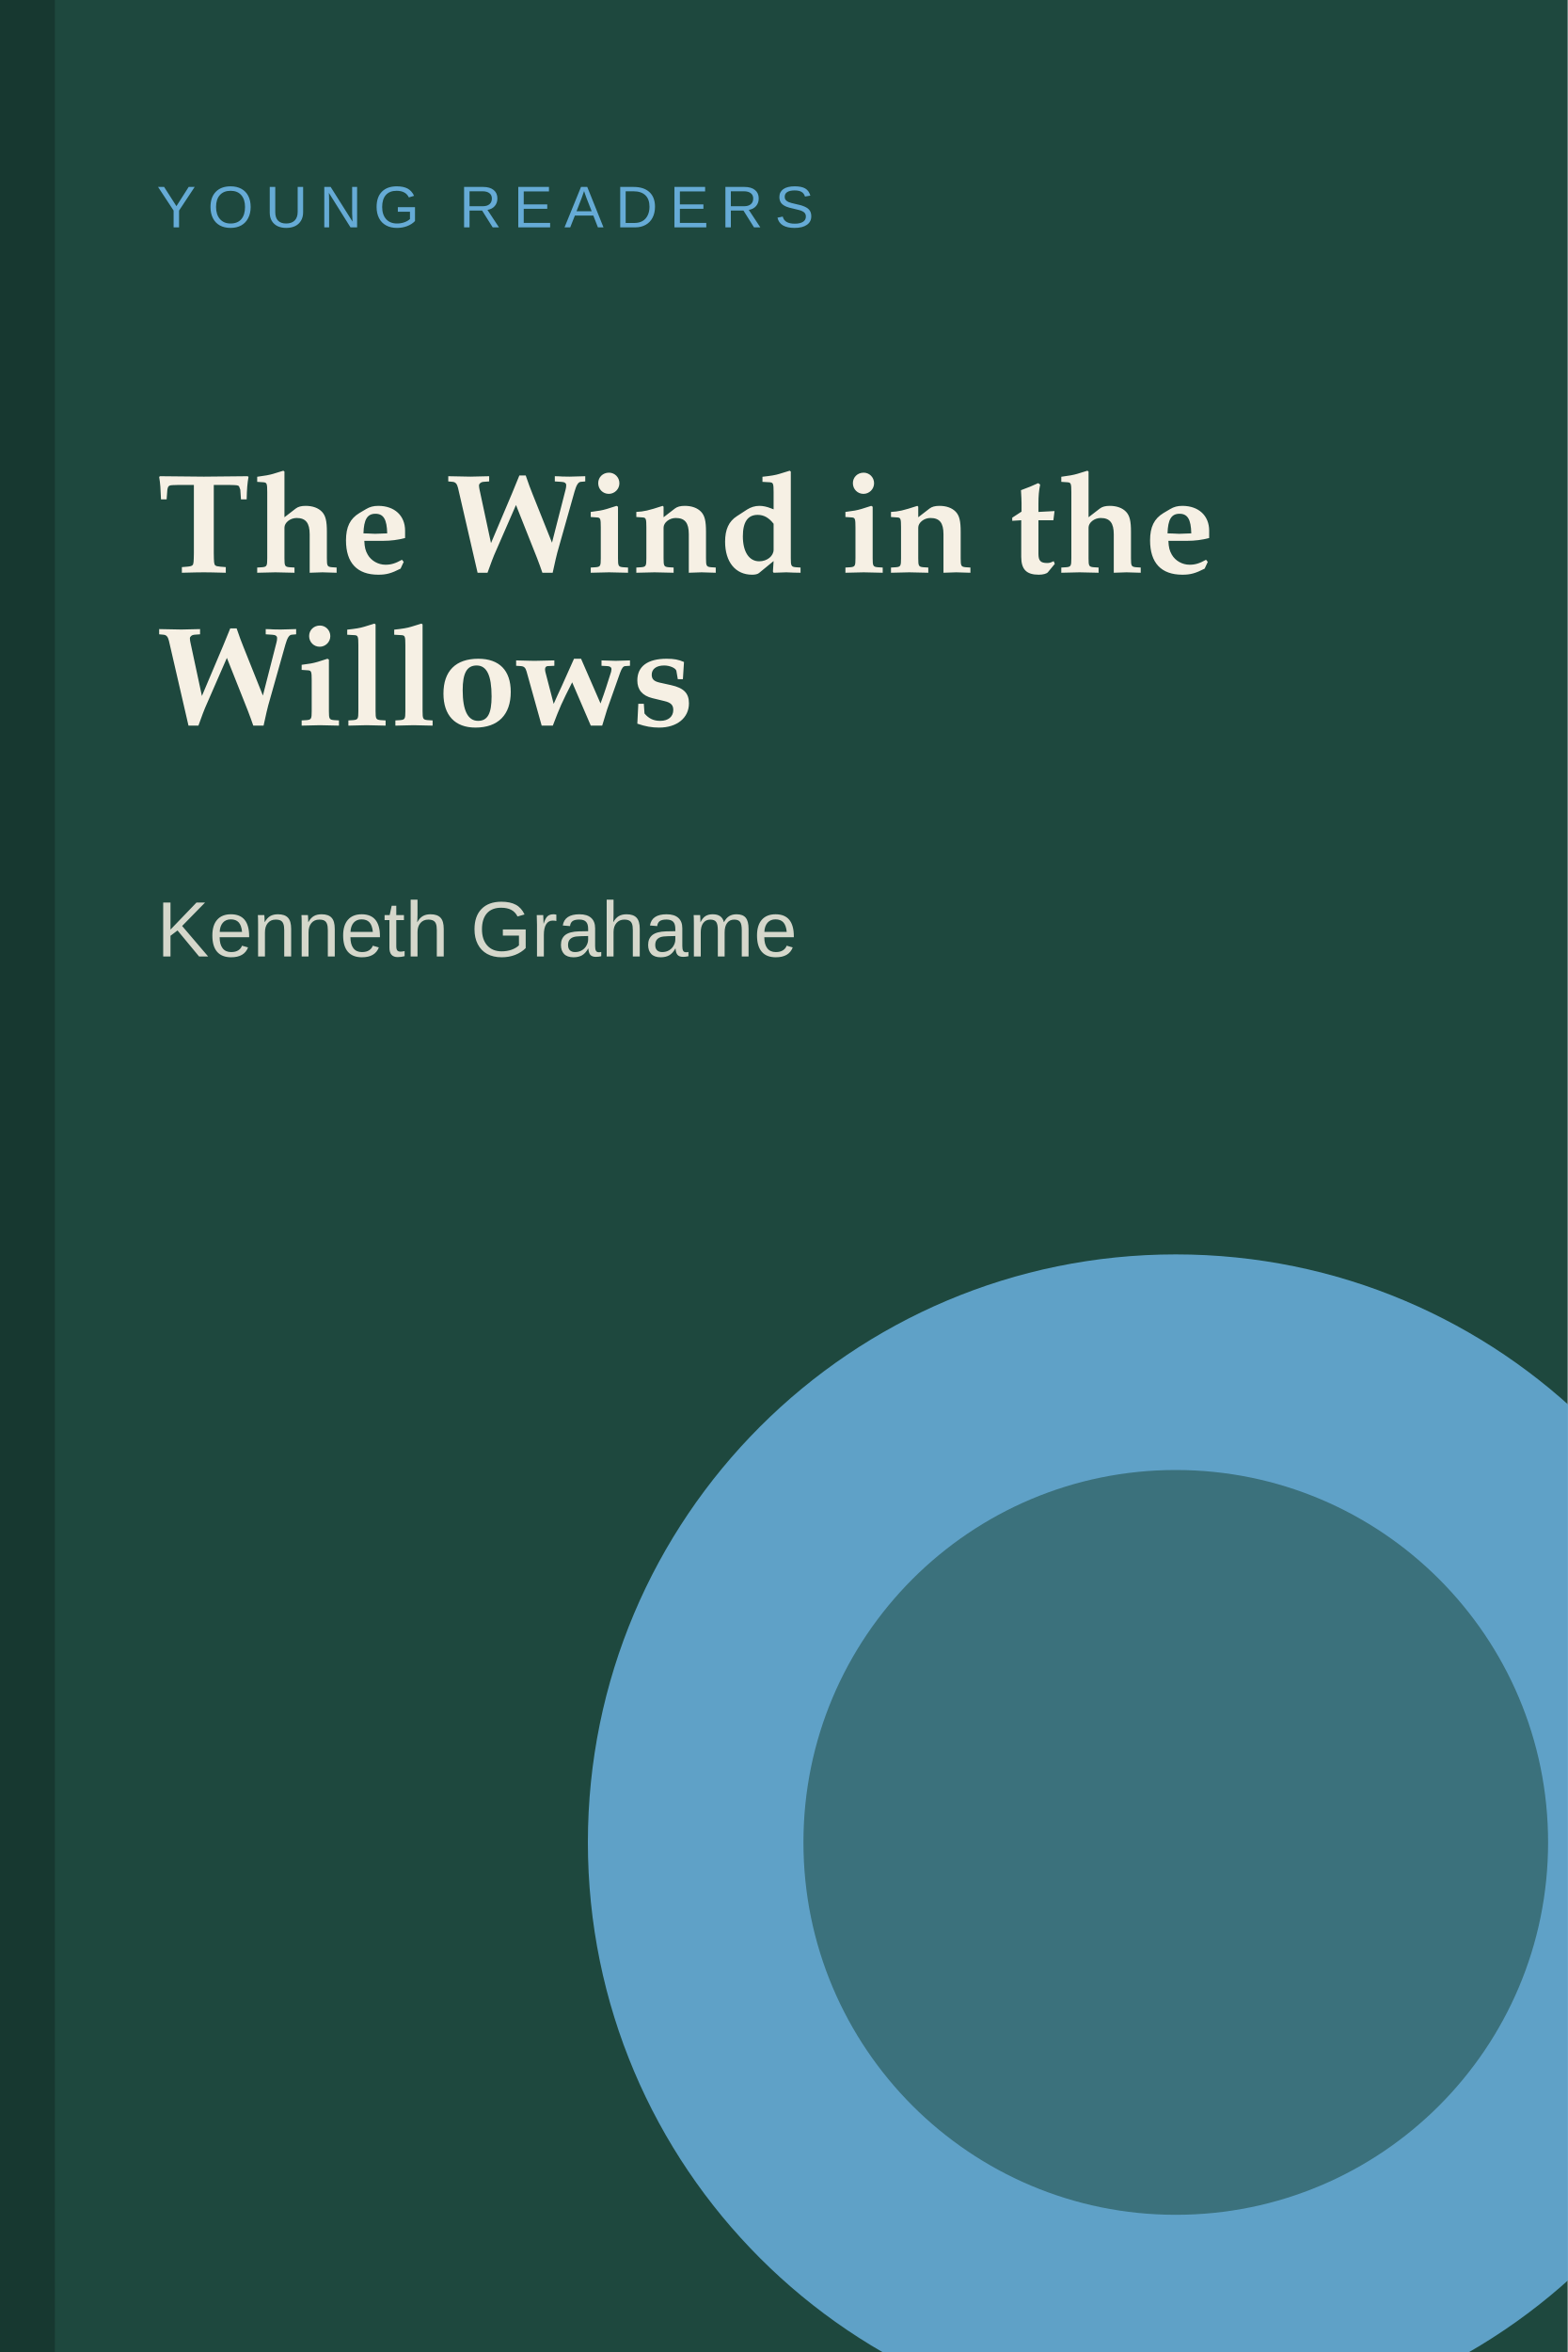
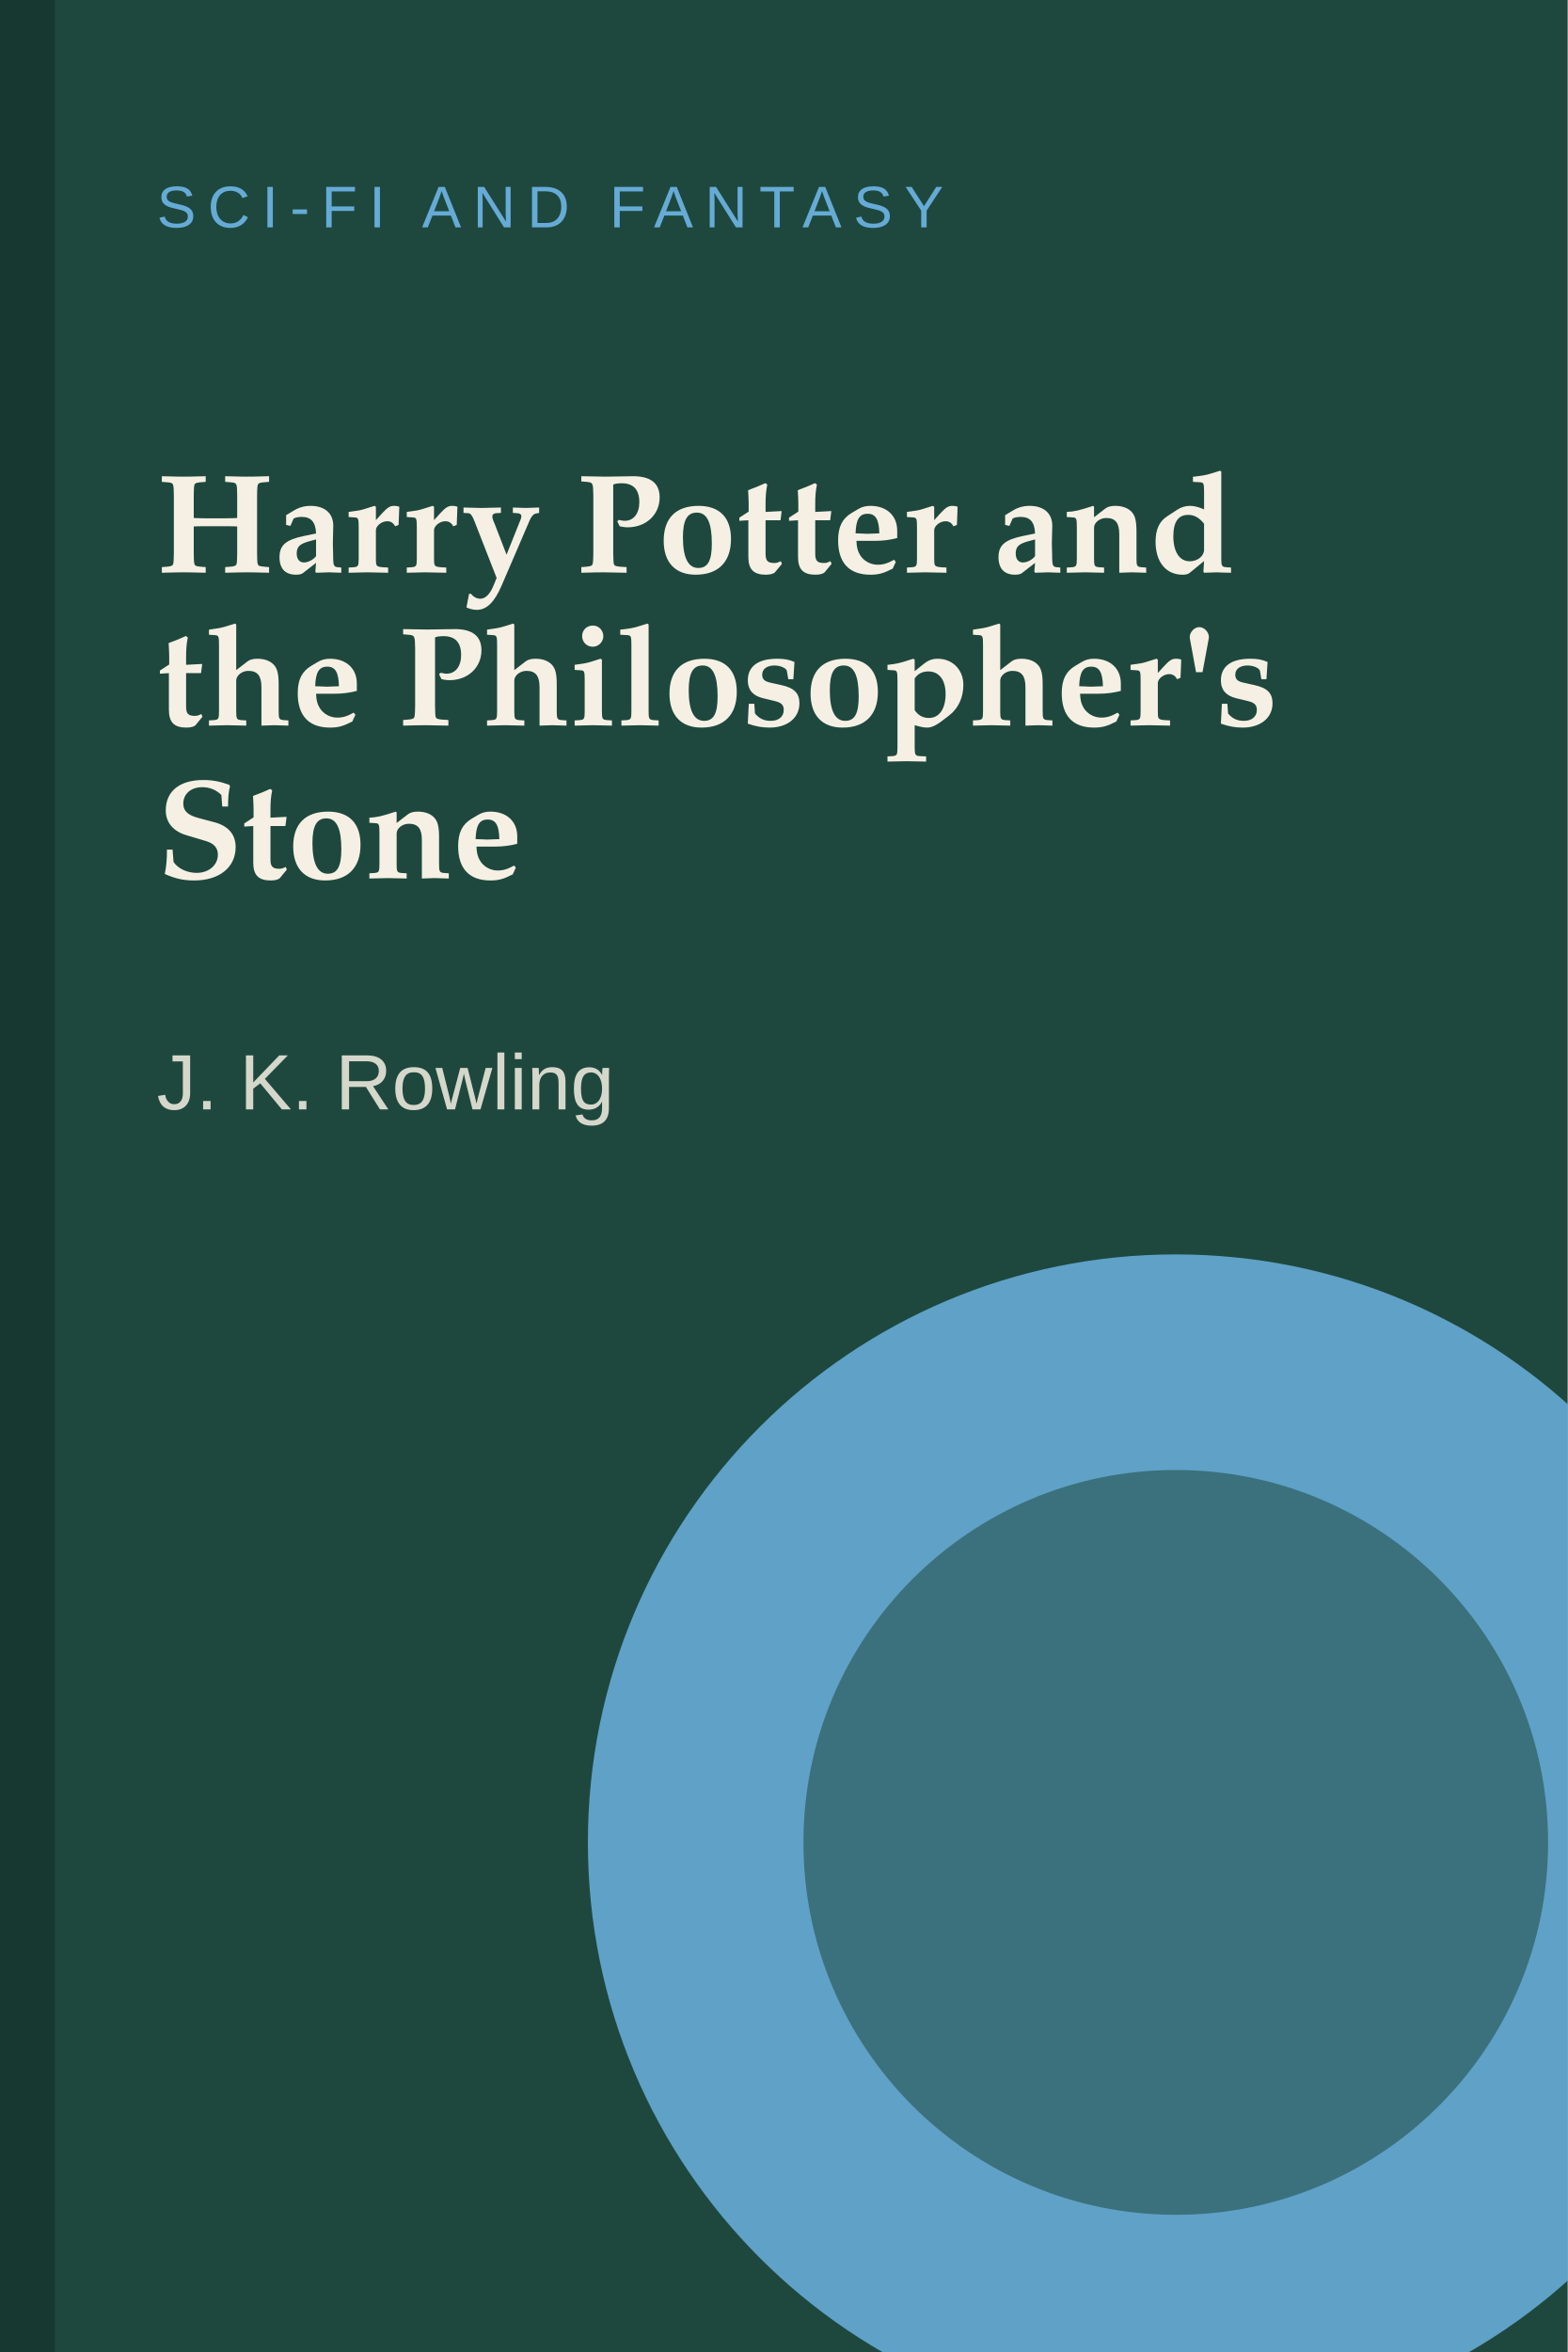
- <svg xmlns="http://www.w3.org/2000/svg" viewBox="0 0 400 600" width="400" height="600" role="img" aria-label="The Wind in the Willows by Kenneth Grahame">
+ <svg xmlns="http://www.w3.org/2000/svg" viewBox="0 0 400 600" width="400" height="600" role="img" aria-label="Harry Potter and the Philosopher's Stone by J. K. Rowling">
  <rect width="400" height="600" fill="#1E483E" />
  <circle cx="300" cy="470" r="150" fill="#66ABD6" opacity=".9" />
  <circle cx="300" cy="470" r="95" fill="#1E483E" opacity=".55" />
  <rect x="0" y="0" width="14" height="600" fill="#000" opacity=".22" />
-   <text x="40" y="58" font-family="Segoe UI, Arial, sans-serif" font-size="15" letter-spacing="3" fill="#66ABD6">YOUNG READERS</text>
+   <text x="40" y="58" font-family="Segoe UI, Arial, sans-serif" font-size="15" letter-spacing="3" fill="#66ABD6">SCI-FI AND FANTASY</text>
  <text x="40" y="146" font-family="Georgia, 'Palatino Linotype', serif" font-size="36" font-weight="700" fill="#F6F0E4">
-     <tspan x="40" dy="0">The Wind in the</tspan>
-     <tspan x="40" dy="39">Willows</tspan>
+     <tspan x="40" dy="0">Harry Potter and</tspan>
+     <tspan x="40" dy="39">the Philosopher's</tspan>
+     <tspan x="40" dy="39">Stone</tspan>
  </text>
-   <text x="40" y="244" font-family="Segoe UI, Arial, sans-serif" font-size="20" fill="#F6F0E4" opacity=".85">Kenneth Grahame</text>
+   <text x="40" y="283" font-family="Segoe UI, Arial, sans-serif" font-size="20" fill="#F6F0E4" opacity=".85">J. K. Rowling</text>
</svg>
